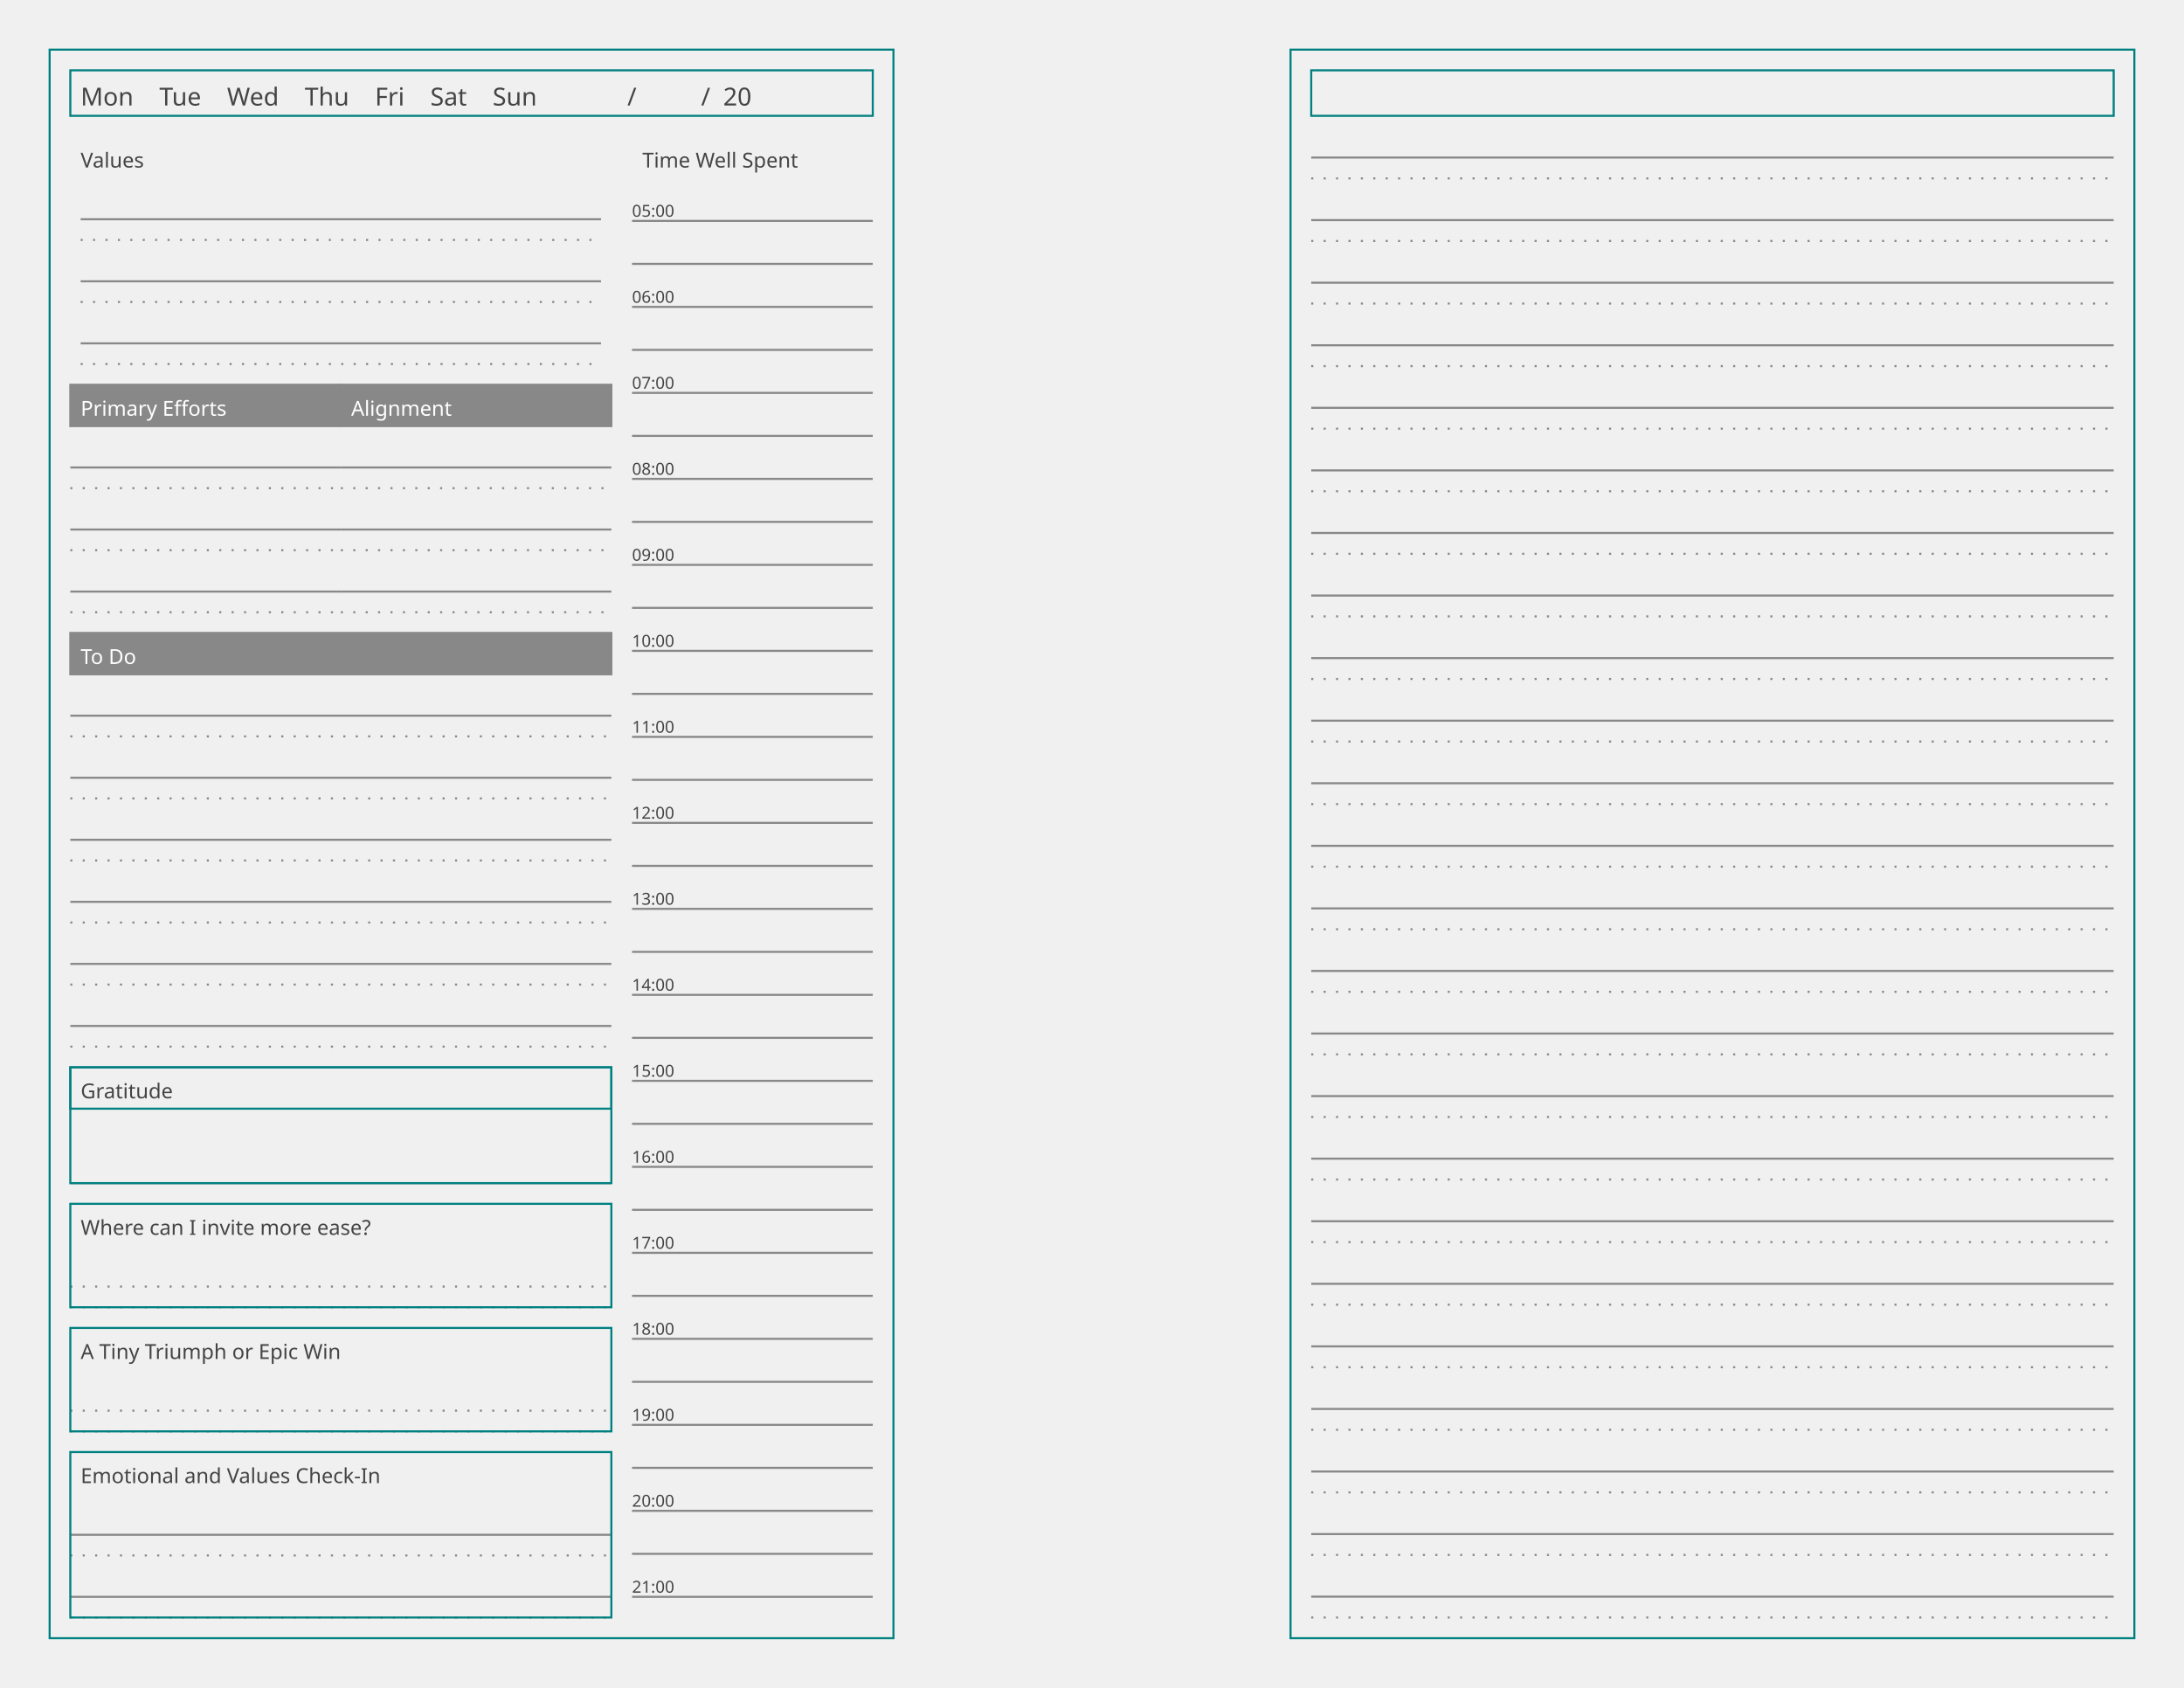
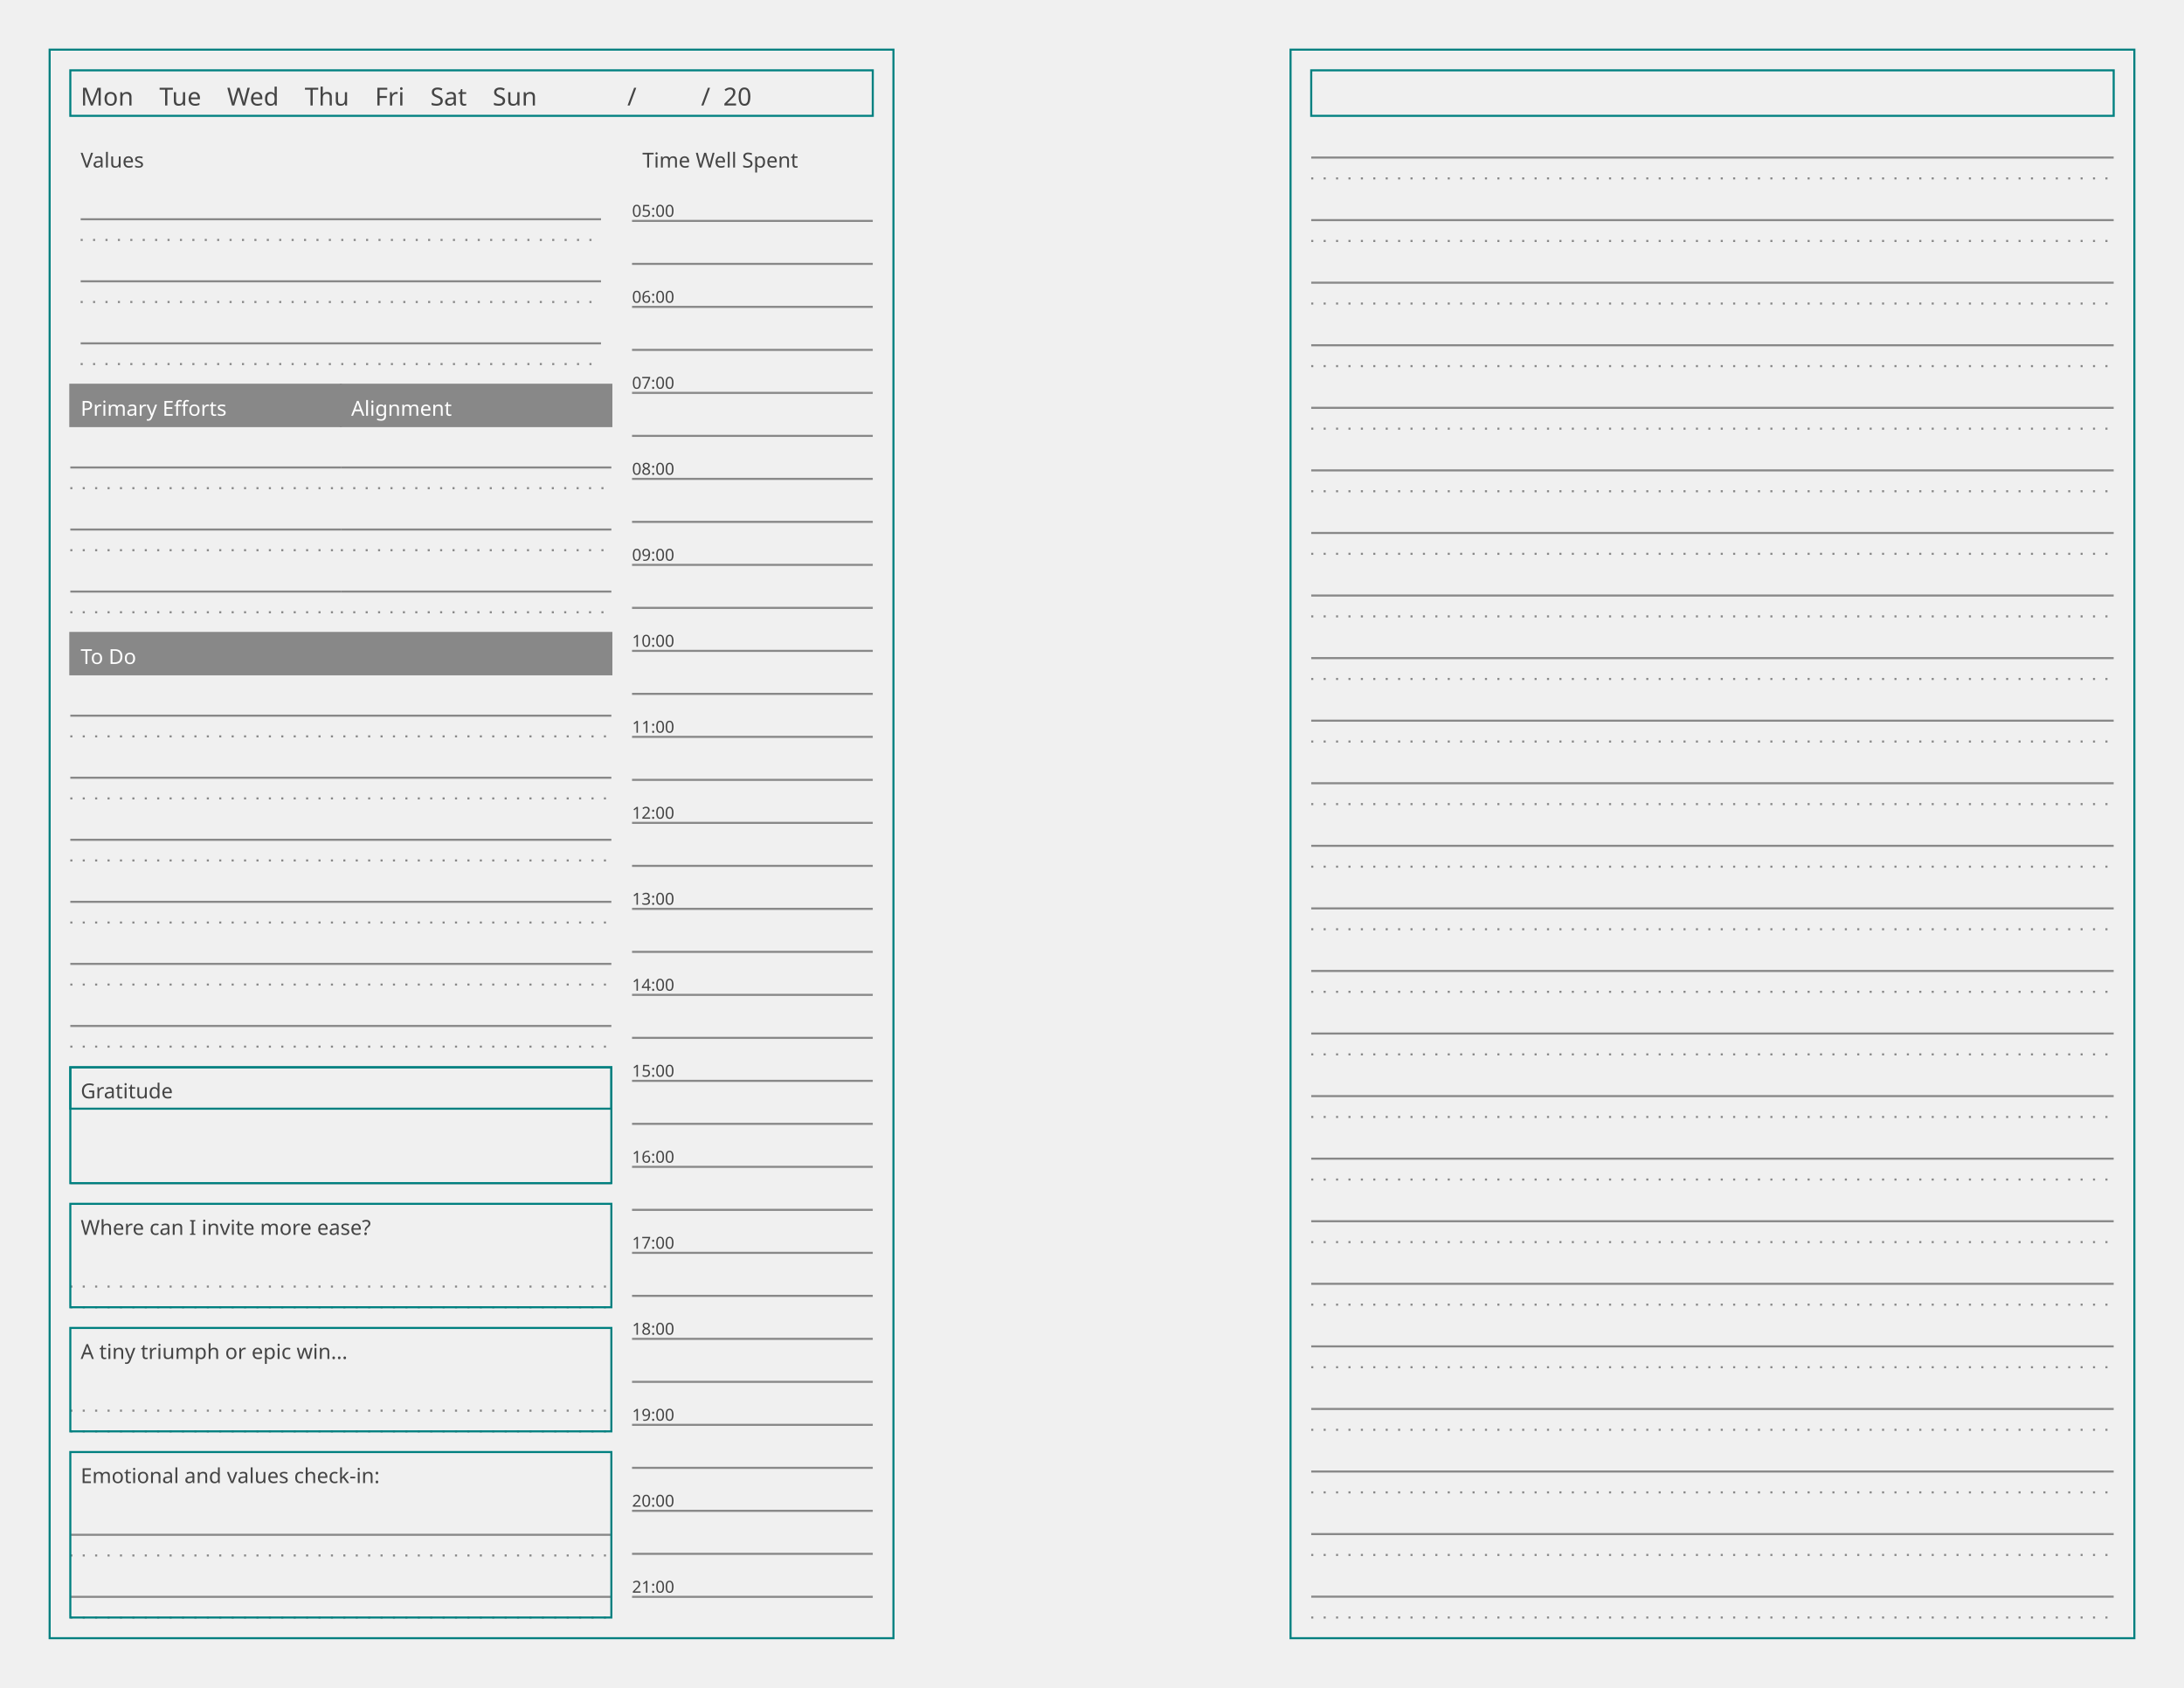
<svg xmlns="http://www.w3.org/2000/svg" baseProfile="tiny" height="8.5in" version="1.2" width="11in">
  <defs />
  <g transform="translate(24.0, 24.0)">
    <rect fill="none" height="768.0" stroke="#008080" width="408.0" x="0" y="0" />
    <g transform="translate(10, 10)">
      <rect fill="none" height="22" stroke="#008080" stroke-width="1" width="388.0" x="0" y="0" />
      <text alignment-baseline="text-after-edge" fill="#444444" font-family="Trebuchet MS" font-size="12" text-anchor="start" transform="translate(5,17)">Mon    Tue    Wed    Thu    Fri    Sat    Sun              /          /  20          </text>
    </g>
    <g transform="translate(10, 32)">
      <g transform="translate(0,10)">
        <g>
          <g transform="translate(0,0)">
            <text alignment-baseline="text-after-edge" fill="#444444" font-family="Ubuntu Mono" font-size="10" text-anchor="start" transform="translate(5,15)">Values</text>
          </g>
          <g transform="translate(0,20)">
            <g>
              <line stroke="#888888" stroke-dasharray="1,5" stroke-width="1" transform="translate(5,30.0)" x1="0" x2="251.6" y1="0" y2="0" />
              <line stroke="#888888" stroke-dasharray="1,5" stroke-width="1" transform="translate(5,60.0)" x1="0" x2="251.6" y1="0" y2="0" />
              <line stroke="#888888" stroke-dasharray="1,5" stroke-width="1" transform="translate(5,90.0)" x1="0" x2="251.6" y1="0" y2="0" />
            </g>
            <g>
              <line stroke="#888888" stroke-dasharray="1,0" stroke-width="1" transform="translate(5,20.0)" x1="0" x2="251.6" y1="0" y2="0" />
              <line stroke="#888888" stroke-dasharray="1,0" stroke-width="1" transform="translate(5,50.0)" x1="0" x2="251.6" y1="0" y2="0" />
              <line stroke="#888888" stroke-dasharray="1,0" stroke-width="1" transform="translate(5,80.0)" x1="0" x2="251.6" y1="0" y2="0" />
            </g>
          </g>
        </g>
      </g>
      <g transform="translate(0,130)">
        <g>
          <g transform="translate(0,0)">
            <g>
              <g transform="translate(0,0)">
                <rect fill="#888888" height="20" stroke="#888888" stroke-width="1" width="130.8" x="0" y="0" />
                <text alignment-baseline="text-after-edge" fill="#ffffff" font-family="Trebuchet MS" font-size="10" text-anchor="start" transform="translate(5,15)">Primary Efforts</text>
              </g>
              <g transform="translate(0,20)">
                <g>
                  <line stroke="#888888" stroke-dasharray="1,5" stroke-width="1" transform="translate(0,30.0)" x1="0" x2="130.8" y1="0" y2="0" />
                  <line stroke="#888888" stroke-dasharray="1,5" stroke-width="1" transform="translate(0,60.0)" x1="0" x2="130.8" y1="0" y2="0" />
                  <line stroke="#888888" stroke-dasharray="1,5" stroke-width="1" transform="translate(0,90.0)" x1="0" x2="130.8" y1="0" y2="0" />
                </g>
                <g>
                  <line stroke="#888888" stroke-dasharray="1,0" stroke-width="1" transform="translate(0,20.0)" x1="0" x2="130.8" y1="0" y2="0" />
                  <line stroke="#888888" stroke-dasharray="1,0" stroke-width="1" transform="translate(0,50.0)" x1="0" x2="130.8" y1="0" y2="0" />
                  <line stroke="#888888" stroke-dasharray="1,0" stroke-width="1" transform="translate(0,80.0)" x1="0" x2="130.8" y1="0" y2="0" />
                </g>
              </g>
            </g>
          </g>
          <g transform="translate(130.8,0)">
            <g>
              <g transform="translate(0,0)">
                <rect fill="#888888" height="20" stroke="#888888" stroke-width="1" width="130.8" x="0" y="0" />
                <text alignment-baseline="text-after-edge" fill="#ffffff" font-family="Trebuchet MS" font-size="10" text-anchor="start" transform="translate(5,15)">Alignment</text>
              </g>
              <g transform="translate(0,20)">
                <g>
                  <line stroke="#888888" stroke-dasharray="1,5" stroke-width="1" transform="translate(0,30.0)" x1="0" x2="130.8" y1="0" y2="0" />
                  <line stroke="#888888" stroke-dasharray="1,5" stroke-width="1" transform="translate(0,60.0)" x1="0" x2="130.8" y1="0" y2="0" />
                  <line stroke="#888888" stroke-dasharray="1,5" stroke-width="1" transform="translate(0,90.0)" x1="0" x2="130.8" y1="0" y2="0" />
                </g>
                <g>
                  <line stroke="#888888" stroke-dasharray="1,0" stroke-width="1" transform="translate(0,20.0)" x1="0" x2="130.8" y1="0" y2="0" />
                  <line stroke="#888888" stroke-dasharray="1,0" stroke-width="1" transform="translate(0,50.0)" x1="0" x2="130.8" y1="0" y2="0" />
                  <line stroke="#888888" stroke-dasharray="1,0" stroke-width="1" transform="translate(0,80.0)" x1="0" x2="130.8" y1="0" y2="0" />
                </g>
              </g>
            </g>
          </g>
        </g>
      </g>
      <g transform="translate(0,250)">
        <g>
          <g transform="translate(0,0)">
            <rect fill="#888888" height="20" stroke="#888888" stroke-width="1" width="261.6" x="0" y="0" />
            <text alignment-baseline="text-after-edge" fill="#ffffff" font-family="Ubuntu Mono" font-size="10" text-anchor="start" transform="translate(5,15)">To Do</text>
          </g>
          <g transform="translate(0,20)">
            <g>
              <line stroke="#888888" stroke-dasharray="1,5" stroke-width="1" transform="translate(0,30.0)" x1="0" x2="261.6" y1="0" y2="0" />
              <line stroke="#888888" stroke-dasharray="1,5" stroke-width="1" transform="translate(0,60.0)" x1="0" x2="261.6" y1="0" y2="0" />
              <line stroke="#888888" stroke-dasharray="1,5" stroke-width="1" transform="translate(0,90.0)" x1="0" x2="261.6" y1="0" y2="0" />
              <line stroke="#888888" stroke-dasharray="1,5" stroke-width="1" transform="translate(0,120.0)" x1="0" x2="261.6" y1="0" y2="0" />
              <line stroke="#888888" stroke-dasharray="1,5" stroke-width="1" transform="translate(0,150.0)" x1="0" x2="261.6" y1="0" y2="0" />
              <line stroke="#888888" stroke-dasharray="1,5" stroke-width="1" transform="translate(0,180.0)" x1="0" x2="261.6" y1="0" y2="0" />
            </g>
            <g>
              <line stroke="#888888" stroke-dasharray="1,0" stroke-width="1" transform="translate(0,20.0)" x1="0" x2="261.6" y1="0" y2="0" />
              <line stroke="#888888" stroke-dasharray="1,0" stroke-width="1" transform="translate(0,50.0)" x1="0" x2="261.6" y1="0" y2="0" />
              <line stroke="#888888" stroke-dasharray="1,0" stroke-width="1" transform="translate(0,80.0)" x1="0" x2="261.6" y1="0" y2="0" />
              <line stroke="#888888" stroke-dasharray="1,0" stroke-width="1" transform="translate(0,110.0)" x1="0" x2="261.6" y1="0" y2="0" />
              <line stroke="#888888" stroke-dasharray="1,0" stroke-width="1" transform="translate(0,140.0)" x1="0" x2="261.6" y1="0" y2="0" />
              <line stroke="#888888" stroke-dasharray="1,0" stroke-width="1" transform="translate(0,170.0)" x1="0" x2="261.6" y1="0" y2="0" />
            </g>
          </g>
        </g>
      </g>
      <g transform="translate(0,460)">
        <g>
          <g transform="translate(0,0)">
            <rect fill="none" height="20" stroke="#008080" stroke-width="1" width="261.6" x="0" y="0" />
            <text alignment-baseline="text-after-edge" fill="#444444" font-family="Trebuchet MS" font-size="10" text-anchor="start" transform="translate(5,15)">Gratitude</text>
          </g>
          <g transform="translate(0,20)">
            <line stroke="#888888" stroke-dasharray="1,0" stroke-width="1" transform="translate(0,36.0)" x1="0" x2="261.6" y1="0" y2="0" />
          </g>
        </g>
        <rect fill="none" height="56.0" stroke="#008080" stroke-width="1" width="261.6" x="0" y="0" />
      </g>
      <g transform="translate(0,526.0)">
        <g>
          <g transform="translate(0,0)">
            <text alignment-baseline="text-after-edge" fill="#444444" font-family="Ubuntu Mono" font-size="10" text-anchor="start" transform="translate(5,15)">Where can I invite more ease?</text>
          </g>
          <g transform="translate(0,20)">
            <g>
              <line stroke="#888888" stroke-dasharray="1,5" stroke-width="1" transform="translate(0,30.0)" x1="0" x2="261.6" y1="0" y2="0" />
            </g>
            <g>
              <line stroke="#888888" stroke-dasharray="1,5" stroke-width="1" transform="translate(0,20.0)" x1="0" x2="261.6" y1="0" y2="0" />
            </g>
          </g>
        </g>
        <rect fill="none" height="50" stroke="#008080" stroke-width="1" width="261.6" x="0" y="0" />
      </g>
      <g transform="translate(0,586.0)">
        <g>
          <g transform="translate(0,0)">
-             <text alignment-baseline="text-after-edge" fill="#444444" font-family="Ubuntu Mono" font-size="10" text-anchor="start" transform="translate(5,15)">A Tiny Triumph or Epic Win</text>
+             <text alignment-baseline="text-after-edge" fill="#444444" font-family="Ubuntu Mono" font-size="10" text-anchor="start" transform="translate(5,15)">A tiny triumph or epic win...</text>
          </g>
          <g transform="translate(0,20)">
            <g>
              <line stroke="#888888" stroke-dasharray="1,5" stroke-width="1" transform="translate(0,30.0)" x1="0" x2="261.6" y1="0" y2="0" />
            </g>
            <g>
              <line stroke="#888888" stroke-dasharray="1,5" stroke-width="1" transform="translate(0,20.0)" x1="0" x2="261.6" y1="0" y2="0" />
            </g>
          </g>
        </g>
        <rect fill="none" height="50" stroke="#008080" stroke-width="1" width="261.6" x="0" y="0" />
      </g>
      <g transform="translate(0,646.0)">
        <g>
          <g transform="translate(0,0)">
-             <text alignment-baseline="text-after-edge" fill="#444444" font-family="Ubuntu Mono" font-size="10" text-anchor="start" transform="translate(5,15)">Emotional and Values Check-In</text>
+             <text alignment-baseline="text-after-edge" fill="#444444" font-family="Ubuntu Mono" font-size="10" text-anchor="start" transform="translate(5,15)">Emotional and values check-in:</text>
          </g>
          <g transform="translate(0,20)">
            <g>
              <line stroke="#888888" stroke-dasharray="1,5" stroke-width="1" transform="translate(0,30.0)" x1="0" x2="261.6" y1="0" y2="0" />
              <line stroke="#888888" stroke-dasharray="1,5" stroke-width="1" transform="translate(0,60.0)" x1="0" x2="261.6" y1="0" y2="0" />
            </g>
            <g>
              <line stroke="#888888" stroke-dasharray="1,0" stroke-width="1" transform="translate(0,20.0)" x1="0" x2="261.6" y1="0" y2="0" />
              <line stroke="#888888" stroke-dasharray="1,0" stroke-width="1" transform="translate(0,50.0)" x1="0" x2="261.6" y1="0" y2="0" />
            </g>
          </g>
        </g>
        <rect fill="none" height="80" stroke="#008080" stroke-width="1" width="261.6" x="0" y="0" />
      </g>
    </g>
    <g transform="translate(281.6,32)">
      <g>
        <rect fill="none" height="20" stroke="none" width="116.4" x="0" y="10" />
        <text alignment-baseline="text-after-edge" fill="#444444" font-family="Ubuntu Mono" font-size="10" text-anchor="start" x="5" y="25">Time Well Spent</text>
      </g>
      <g>
        <text alignment-baseline="text-after-edge" fill="#444444" font-family="Ubuntu Mono" font-size="8" text-anchor="start" x="0" y="48.788">05:00</text>
        <line stroke="#888888" x1="0" x2="116.4" y1="50.788" y2="50.788" />
        <line stroke="#888888" x1="0" x2="116.4" y1="71.576" y2="71.576" />
        <text alignment-baseline="text-after-edge" fill="#444444" font-family="Ubuntu Mono" font-size="8" text-anchor="start" x="0" y="90.364">06:00</text>
        <line stroke="#888888" x1="0" x2="116.4" y1="92.364" y2="92.364" />
        <line stroke="#888888" x1="0" x2="116.4" y1="113.152" y2="113.152" />
        <text alignment-baseline="text-after-edge" fill="#444444" font-family="Ubuntu Mono" font-size="8" text-anchor="start" x="0" y="131.939">07:00</text>
        <line stroke="#888888" x1="0" x2="116.4" y1="133.939" y2="133.939" />
        <line stroke="#888888" x1="0" x2="116.4" y1="154.727" y2="154.727" />
        <text alignment-baseline="text-after-edge" fill="#444444" font-family="Ubuntu Mono" font-size="8" text-anchor="start" x="0" y="173.515">08:00</text>
        <line stroke="#888888" x1="0" x2="116.4" y1="175.515" y2="175.515" />
        <line stroke="#888888" x1="0" x2="116.4" y1="196.303" y2="196.303" />
        <text alignment-baseline="text-after-edge" fill="#444444" font-family="Ubuntu Mono" font-size="8" text-anchor="start" x="0" y="215.091">09:00</text>
        <line stroke="#888888" x1="0" x2="116.4" y1="217.091" y2="217.091" />
        <line stroke="#888888" x1="0" x2="116.4" y1="237.879" y2="237.879" />
        <text alignment-baseline="text-after-edge" fill="#444444" font-family="Ubuntu Mono" font-size="8" text-anchor="start" x="0" y="256.667">10:00</text>
        <line stroke="#888888" x1="0" x2="116.4" y1="258.667" y2="258.667" />
        <line stroke="#888888" x1="0" x2="116.4" y1="279.455" y2="279.455" />
        <text alignment-baseline="text-after-edge" fill="#444444" font-family="Ubuntu Mono" font-size="8" text-anchor="start" x="0" y="298.242">11:00</text>
        <line stroke="#888888" x1="0" x2="116.4" y1="300.242" y2="300.242" />
        <line stroke="#888888" x1="0" x2="116.4" y1="321.03" y2="321.03" />
        <text alignment-baseline="text-after-edge" fill="#444444" font-family="Ubuntu Mono" font-size="8" text-anchor="start" x="0" y="339.818">12:00</text>
        <line stroke="#888888" x1="0" x2="116.4" y1="341.818" y2="341.818" />
        <line stroke="#888888" x1="0" x2="116.4" y1="362.606" y2="362.606" />
        <text alignment-baseline="text-after-edge" fill="#444444" font-family="Ubuntu Mono" font-size="8" text-anchor="start" x="0" y="381.394">13:00</text>
        <line stroke="#888888" x1="0" x2="116.4" y1="383.394" y2="383.394" />
        <line stroke="#888888" x1="0" x2="116.4" y1="404.182" y2="404.182" />
        <text alignment-baseline="text-after-edge" fill="#444444" font-family="Ubuntu Mono" font-size="8" text-anchor="start" x="0" y="422.97">14:00</text>
        <line stroke="#888888" x1="0" x2="116.4" y1="424.97" y2="424.97" />
        <line stroke="#888888" x1="0" x2="116.4" y1="445.758" y2="445.758" />
        <text alignment-baseline="text-after-edge" fill="#444444" font-family="Ubuntu Mono" font-size="8" text-anchor="start" x="0" y="464.545">15:00</text>
        <line stroke="#888888" x1="0" x2="116.4" y1="466.545" y2="466.545" />
        <line stroke="#888888" x1="0" x2="116.4" y1="487.333" y2="487.333" />
        <text alignment-baseline="text-after-edge" fill="#444444" font-family="Ubuntu Mono" font-size="8" text-anchor="start" x="0" y="506.121">16:00</text>
        <line stroke="#888888" x1="0" x2="116.4" y1="508.121" y2="508.121" />
        <line stroke="#888888" x1="0" x2="116.4" y1="528.909" y2="528.909" />
        <text alignment-baseline="text-after-edge" fill="#444444" font-family="Ubuntu Mono" font-size="8" text-anchor="start" x="0" y="547.697">17:00</text>
        <line stroke="#888888" x1="0" x2="116.4" y1="549.697" y2="549.697" />
        <line stroke="#888888" x1="0" x2="116.4" y1="570.485" y2="570.485" />
        <text alignment-baseline="text-after-edge" fill="#444444" font-family="Ubuntu Mono" font-size="8" text-anchor="start" x="0" y="589.273">18:00</text>
        <line stroke="#888888" x1="0" x2="116.4" y1="591.273" y2="591.273" />
        <line stroke="#888888" x1="0" x2="116.4" y1="612.061" y2="612.061" />
        <text alignment-baseline="text-after-edge" fill="#444444" font-family="Ubuntu Mono" font-size="8" text-anchor="start" x="0" y="630.848">19:00</text>
        <line stroke="#888888" x1="0" x2="116.4" y1="632.848" y2="632.848" />
        <line stroke="#888888" x1="0" x2="116.4" y1="653.636" y2="653.636" />
        <text alignment-baseline="text-after-edge" fill="#444444" font-family="Ubuntu Mono" font-size="8" text-anchor="start" x="0" y="672.424">20:00</text>
        <line stroke="#888888" x1="0" x2="116.4" y1="674.424" y2="674.424" />
        <line stroke="#888888" x1="0" x2="116.4" y1="695.212" y2="695.212" />
        <text alignment-baseline="text-after-edge" fill="#444444" font-family="Ubuntu Mono" font-size="8" text-anchor="start" x="0" y="714.0">21:00</text>
        <line stroke="#888888" x1="0" x2="116.4" y1="716.0" y2="716.0" />
      </g>
    </g>
  </g>
  <g transform="translate(624.0, 24.0)">
    <rect fill="none" height="768.0" stroke="#008080" width="408.0" x="0" y="0" />
    <g transform="translate(10, 10)">
      <rect fill="none" height="22" stroke="#008080" stroke-width="1" width="388.0" x="0" y="0" />
      <text alignment-baseline="text-after-edge" fill="#444444" font-family="Trebuchet MS" font-size="12" text-anchor="start" transform="translate(5,17)" />
    </g>
    <g transform="translate(10, 32)">
      <g transform="translate(0,0)">
        <g>
          <line stroke="#888888" stroke-dasharray="1,5" stroke-width="1" transform="translate(0,30.25)" x1="0" x2="388.0" y1="0" y2="0" />
          <line stroke="#888888" stroke-dasharray="1,5" stroke-width="1" transform="translate(0,60.5)" x1="0" x2="388.0" y1="0" y2="0" />
          <line stroke="#888888" stroke-dasharray="1,5" stroke-width="1" transform="translate(0,90.75)" x1="0" x2="388.0" y1="0" y2="0" />
          <line stroke="#888888" stroke-dasharray="1,5" stroke-width="1" transform="translate(0,121.0)" x1="0" x2="388.0" y1="0" y2="0" />
          <line stroke="#888888" stroke-dasharray="1,5" stroke-width="1" transform="translate(0,151.25)" x1="0" x2="388.0" y1="0" y2="0" />
          <line stroke="#888888" stroke-dasharray="1,5" stroke-width="1" transform="translate(0,181.5)" x1="0" x2="388.0" y1="0" y2="0" />
          <line stroke="#888888" stroke-dasharray="1,5" stroke-width="1" transform="translate(0,211.75)" x1="0" x2="388.0" y1="0" y2="0" />
          <line stroke="#888888" stroke-dasharray="1,5" stroke-width="1" transform="translate(0,242.0)" x1="0" x2="388.0" y1="0" y2="0" />
          <line stroke="#888888" stroke-dasharray="1,5" stroke-width="1" transform="translate(0,272.25)" x1="0" x2="388.0" y1="0" y2="0" />
          <line stroke="#888888" stroke-dasharray="1,5" stroke-width="1" transform="translate(0,302.5)" x1="0" x2="388.0" y1="0" y2="0" />
          <line stroke="#888888" stroke-dasharray="1,5" stroke-width="1" transform="translate(0,332.75)" x1="0" x2="388.0" y1="0" y2="0" />
          <line stroke="#888888" stroke-dasharray="1,5" stroke-width="1" transform="translate(0,363.0)" x1="0" x2="388.0" y1="0" y2="0" />
          <line stroke="#888888" stroke-dasharray="1,5" stroke-width="1" transform="translate(0,393.25)" x1="0" x2="388.0" y1="0" y2="0" />
          <line stroke="#888888" stroke-dasharray="1,5" stroke-width="1" transform="translate(0,423.5)" x1="0" x2="388.0" y1="0" y2="0" />
          <line stroke="#888888" stroke-dasharray="1,5" stroke-width="1" transform="translate(0,453.75)" x1="0" x2="388.0" y1="0" y2="0" />
          <line stroke="#888888" stroke-dasharray="1,5" stroke-width="1" transform="translate(0,484.0)" x1="0" x2="388.0" y1="0" y2="0" />
          <line stroke="#888888" stroke-dasharray="1,5" stroke-width="1" transform="translate(0,514.25)" x1="0" x2="388.0" y1="0" y2="0" />
          <line stroke="#888888" stroke-dasharray="1,5" stroke-width="1" transform="translate(0,544.5)" x1="0" x2="388.0" y1="0" y2="0" />
          <line stroke="#888888" stroke-dasharray="1,5" stroke-width="1" transform="translate(0,574.75)" x1="0" x2="388.0" y1="0" y2="0" />
          <line stroke="#888888" stroke-dasharray="1,5" stroke-width="1" transform="translate(0,605.0)" x1="0" x2="388.0" y1="0" y2="0" />
          <line stroke="#888888" stroke-dasharray="1,5" stroke-width="1" transform="translate(0,635.25)" x1="0" x2="388.0" y1="0" y2="0" />
          <line stroke="#888888" stroke-dasharray="1,5" stroke-width="1" transform="translate(0,665.5)" x1="0" x2="388.0" y1="0" y2="0" />
          <line stroke="#888888" stroke-dasharray="1,5" stroke-width="1" transform="translate(0,695.75)" x1="0" x2="388.0" y1="0" y2="0" />
          <line stroke="#888888" stroke-dasharray="1,5" stroke-width="1" transform="translate(0,726.0)" x1="0" x2="388.0" y1="0" y2="0" />
        </g>
        <g>
          <line stroke="#888888" stroke-dasharray="1,0" stroke-width="1" transform="translate(0,20.16667)" x1="0" x2="388.0" y1="0" y2="0" />
          <line stroke="#888888" stroke-dasharray="1,0" stroke-width="1" transform="translate(0,50.41667)" x1="0" x2="388.0" y1="0" y2="0" />
          <line stroke="#888888" stroke-dasharray="1,0" stroke-width="1" transform="translate(0,80.66667)" x1="0" x2="388.0" y1="0" y2="0" />
          <line stroke="#888888" stroke-dasharray="1,0" stroke-width="1" transform="translate(0,110.9167)" x1="0" x2="388.0" y1="0" y2="0" />
          <line stroke="#888888" stroke-dasharray="1,0" stroke-width="1" transform="translate(0,141.1667)" x1="0" x2="388.0" y1="0" y2="0" />
          <line stroke="#888888" stroke-dasharray="1,0" stroke-width="1" transform="translate(0,171.4167)" x1="0" x2="388.0" y1="0" y2="0" />
          <line stroke="#888888" stroke-dasharray="1,0" stroke-width="1" transform="translate(0,201.6667)" x1="0" x2="388.0" y1="0" y2="0" />
          <line stroke="#888888" stroke-dasharray="1,0" stroke-width="1" transform="translate(0,231.9167)" x1="0" x2="388.0" y1="0" y2="0" />
          <line stroke="#888888" stroke-dasharray="1,0" stroke-width="1" transform="translate(0,262.1667)" x1="0" x2="388.0" y1="0" y2="0" />
          <line stroke="#888888" stroke-dasharray="1,0" stroke-width="1" transform="translate(0,292.4167)" x1="0" x2="388.0" y1="0" y2="0" />
          <line stroke="#888888" stroke-dasharray="1,0" stroke-width="1" transform="translate(0,322.6667)" x1="0" x2="388.0" y1="0" y2="0" />
          <line stroke="#888888" stroke-dasharray="1,0" stroke-width="1" transform="translate(0,352.9167)" x1="0" x2="388.0" y1="0" y2="0" />
          <line stroke="#888888" stroke-dasharray="1,0" stroke-width="1" transform="translate(0,383.1667)" x1="0" x2="388.0" y1="0" y2="0" />
          <line stroke="#888888" stroke-dasharray="1,0" stroke-width="1" transform="translate(0,413.4167)" x1="0" x2="388.0" y1="0" y2="0" />
          <line stroke="#888888" stroke-dasharray="1,0" stroke-width="1" transform="translate(0,443.6667)" x1="0" x2="388.0" y1="0" y2="0" />
          <line stroke="#888888" stroke-dasharray="1,0" stroke-width="1" transform="translate(0,473.9167)" x1="0" x2="388.0" y1="0" y2="0" />
          <line stroke="#888888" stroke-dasharray="1,0" stroke-width="1" transform="translate(0,504.1667)" x1="0" x2="388.0" y1="0" y2="0" />
          <line stroke="#888888" stroke-dasharray="1,0" stroke-width="1" transform="translate(0,534.4167)" x1="0" x2="388.0" y1="0" y2="0" />
          <line stroke="#888888" stroke-dasharray="1,0" stroke-width="1" transform="translate(0,564.6667)" x1="0" x2="388.0" y1="0" y2="0" />
          <line stroke="#888888" stroke-dasharray="1,0" stroke-width="1" transform="translate(0,594.9167)" x1="0" x2="388.0" y1="0" y2="0" />
          <line stroke="#888888" stroke-dasharray="1,0" stroke-width="1" transform="translate(0,625.1667)" x1="0" x2="388.0" y1="0" y2="0" />
          <line stroke="#888888" stroke-dasharray="1,0" stroke-width="1" transform="translate(0,655.4167)" x1="0" x2="388.0" y1="0" y2="0" />
          <line stroke="#888888" stroke-dasharray="1,0" stroke-width="1" transform="translate(0,685.6667)" x1="0" x2="388.0" y1="0" y2="0" />
          <line stroke="#888888" stroke-dasharray="1,0" stroke-width="1" transform="translate(0,715.9167)" x1="0" x2="388.0" y1="0" y2="0" />
        </g>
      </g>
    </g>
  </g>
</svg>
